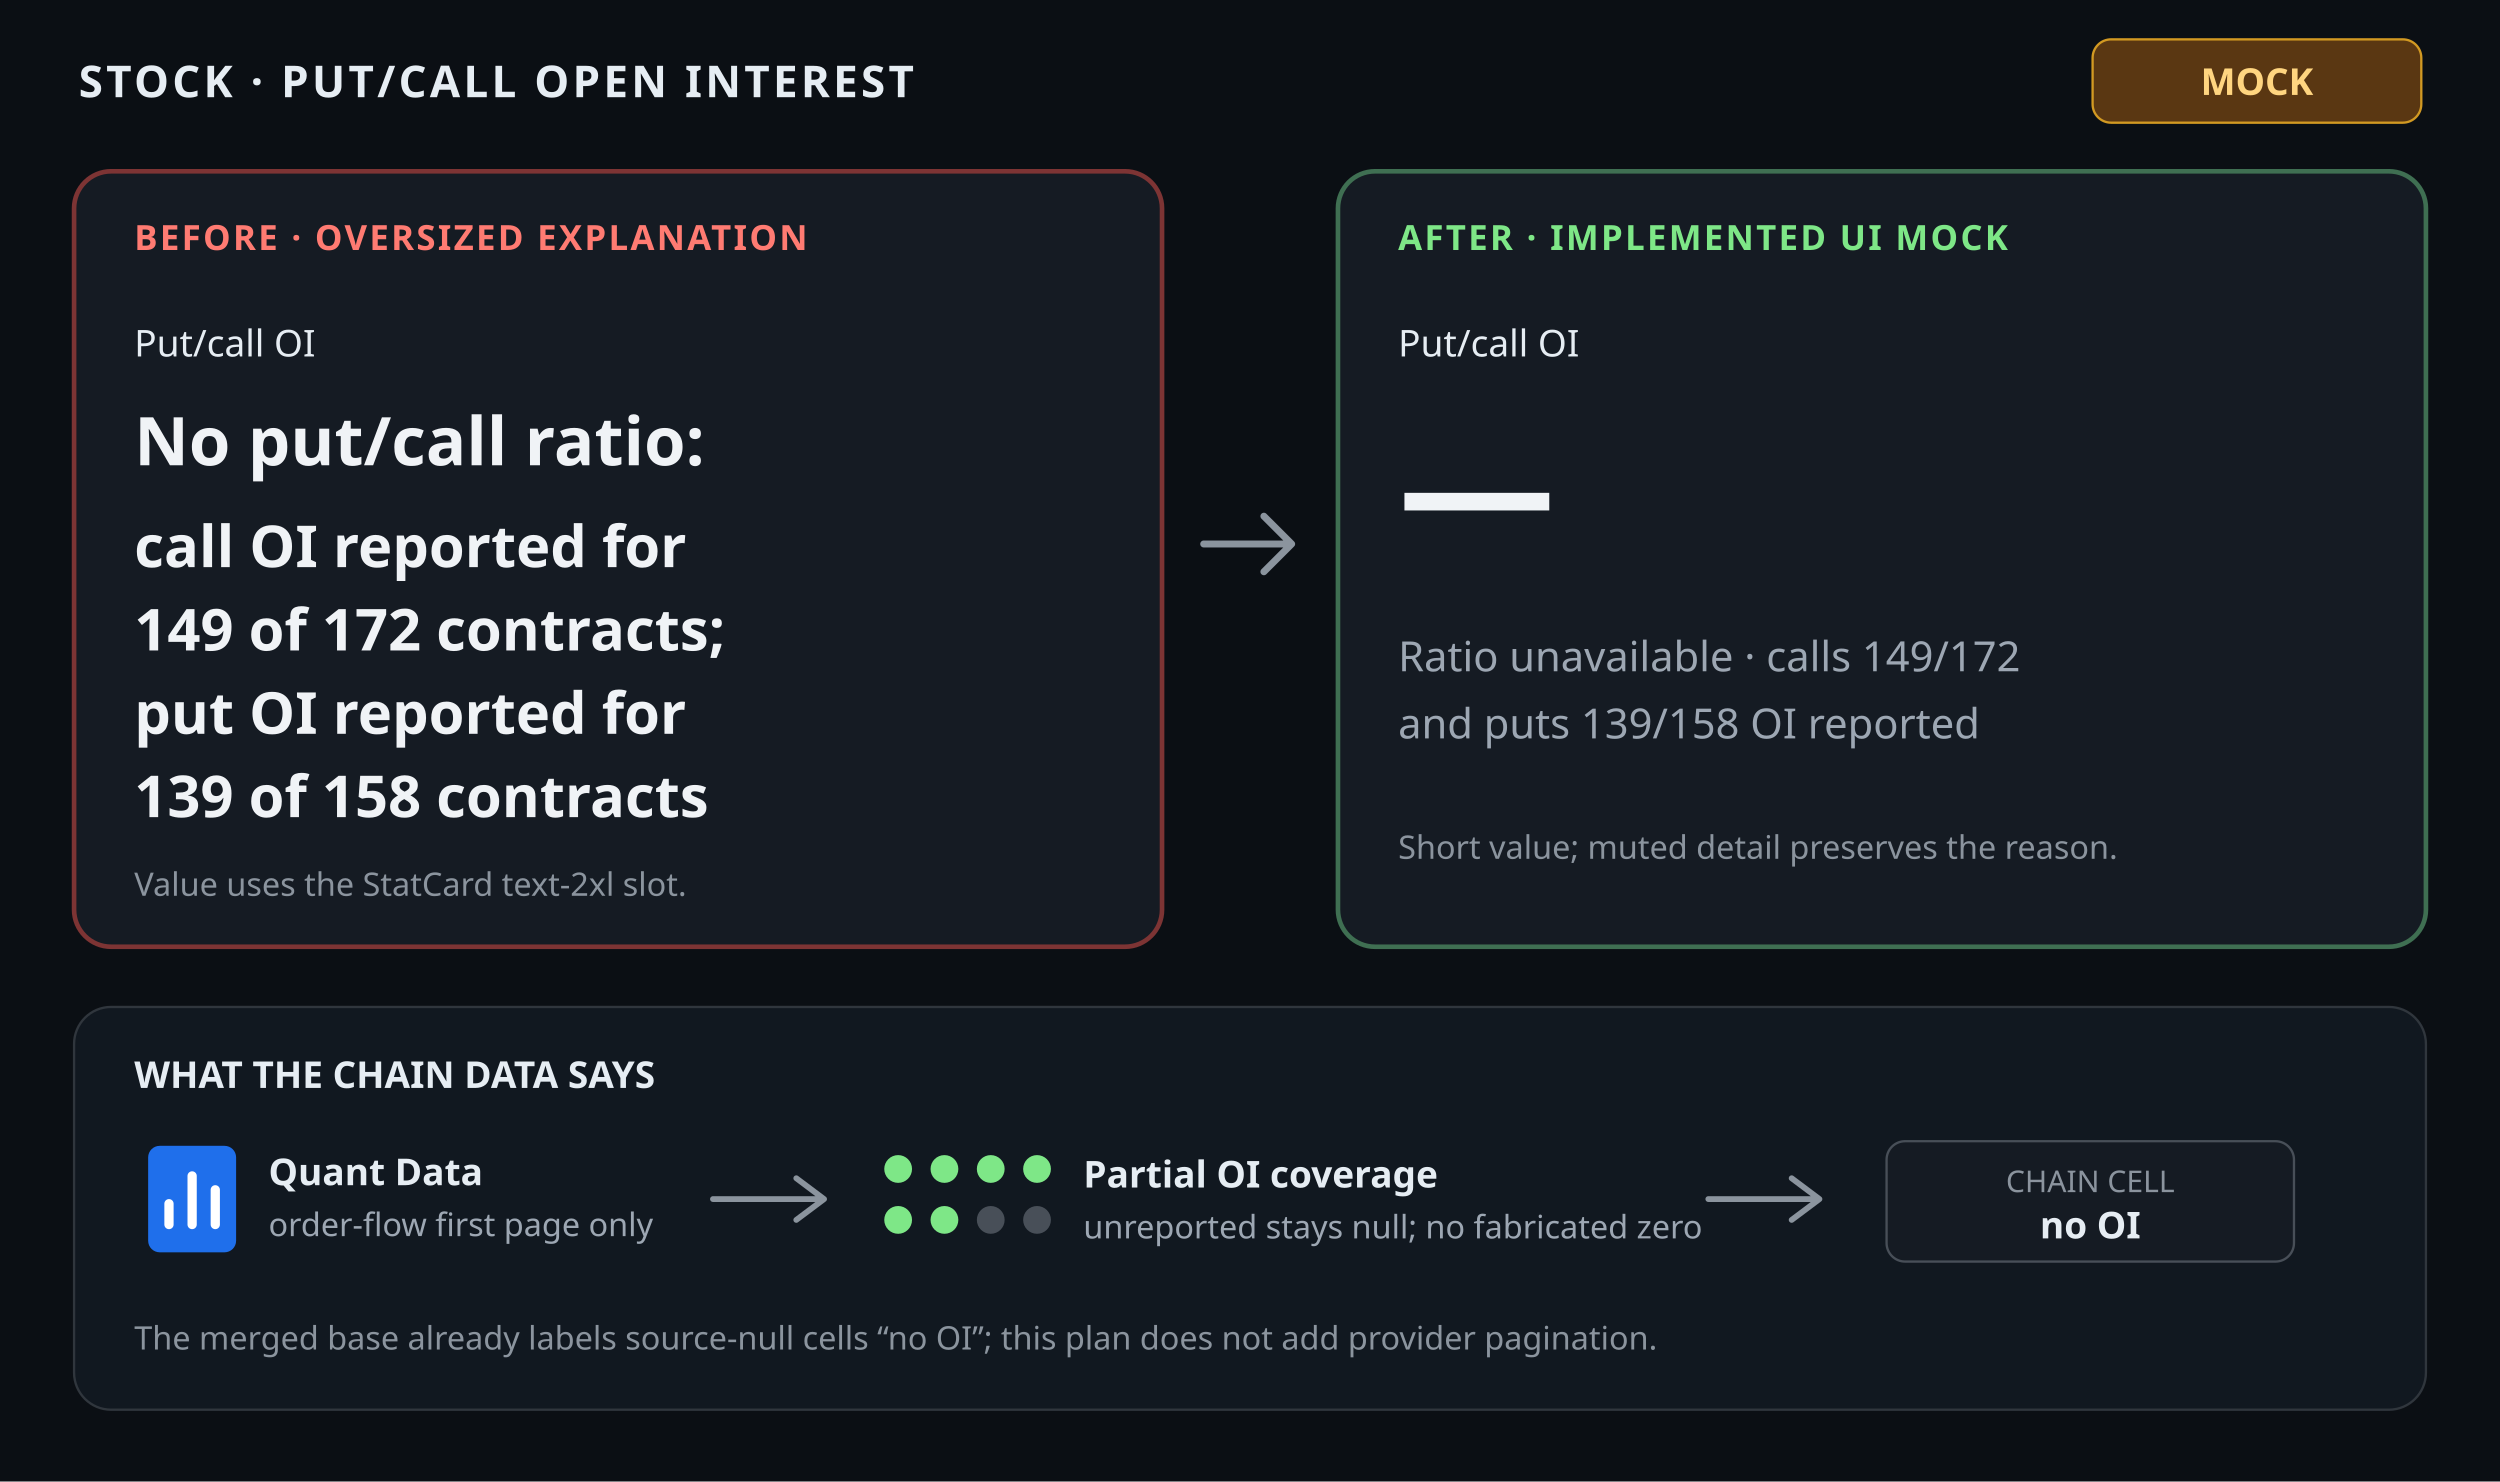
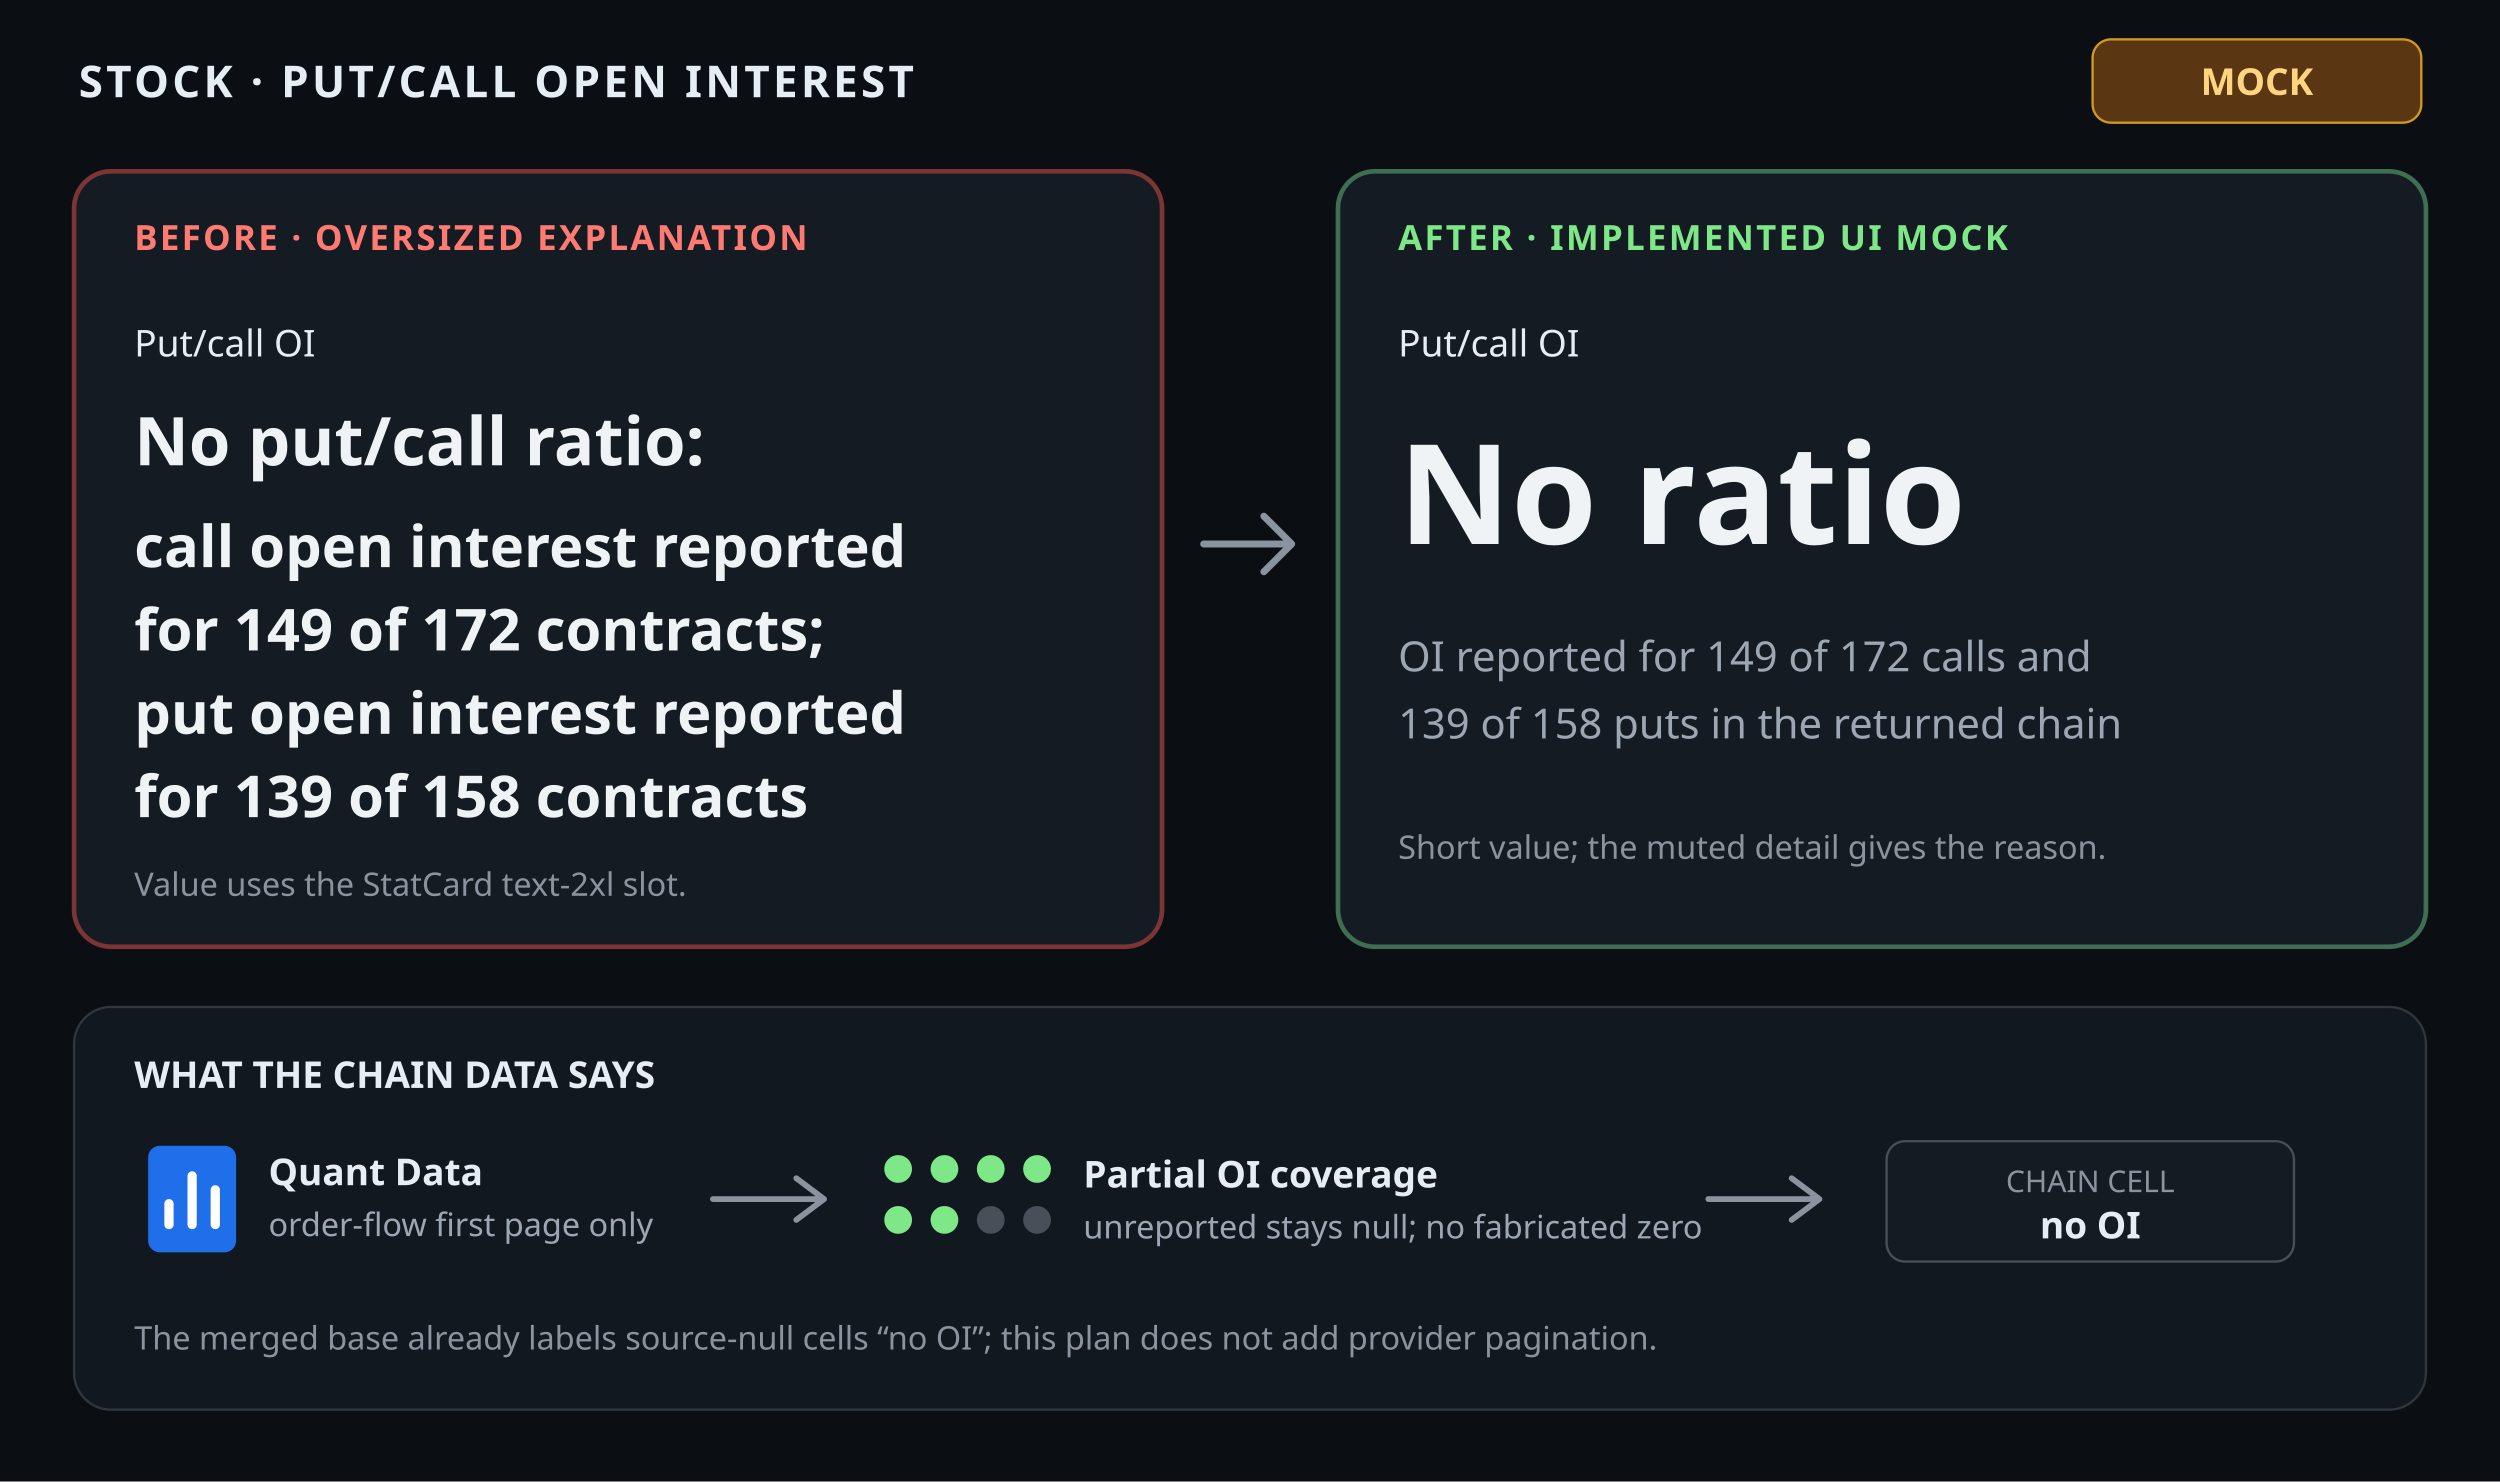
<svg xmlns="http://www.w3.org/2000/svg" width="1080" height="640" viewBox="0 0 1080 640" role="img" aria-labelledby="title desc">
  <rect width="1080" height="640" fill="#0b0f14" />
  <text x="34" y="42" fill="#e6edf3" font-family="sans-serif" font-size="19" font-weight="700" letter-spacing="1.4">
    STOCK · PUT/CALL OPEN INTEREST
  </text>
  <rect x="904" y="17" width="142" height="36" rx="8" fill="#5a3712" stroke="#d29922" />
  <text x="975" y="41" text-anchor="middle" fill="#ffd580" font-family="sans-serif" font-size="16" font-weight="700">
    MOCK
  </text>
  <rect x="32" y="74" width="470" height="335" rx="16" fill="#151b23" stroke="#7d3434" stroke-width="2" />
  <text x="58" y="108" fill="#ff7b72" font-family="sans-serif" font-size="15" font-weight="700" letter-spacing="1">
    BEFORE · OVERSIZED EXPLANATION
  </text>
  <text x="58" y="154" fill="#e6edf3" font-family="sans-serif" font-size="16">
    Put/call OI
  </text>
  <text x="58" y="201" fill="#f0f3f6" font-family="sans-serif" font-size="29" font-weight="700">
    No put/call ratio:
  </text>
  <text x="58" y="245" fill="#f0f3f6" font-family="sans-serif" font-size="25" font-weight="700">
-     call OI reported for
+     call open interest reported
  </text>
  <text x="58" y="281" fill="#f0f3f6" font-family="sans-serif" font-size="25" font-weight="700">
-     149 of 172 contracts;
+     for 149 of 172 contracts;
  </text>
  <text x="58" y="317" fill="#f0f3f6" font-family="sans-serif" font-size="25" font-weight="700">
-     put OI reported for
+     put open interest reported
  </text>
  <text x="58" y="353" fill="#f0f3f6" font-family="sans-serif" font-size="25" font-weight="700">
-     139 of 158 contracts
+     for 139 of 158 contracts
  </text>
  <text x="58" y="387" fill="#8b949e" font-family="sans-serif" font-size="14">
    Value uses the StatCard text-2xl slot.
  </text>
  <path d="M520 235h38l-12-12m12 12-12 12" fill="none" stroke="#8b949e" stroke-width="3" stroke-linecap="round" stroke-linejoin="round" />
  <rect x="578" y="74" width="470" height="335" rx="16" fill="#151b23" stroke="#3f6f52" stroke-width="2" />
  <text x="604" y="108" fill="#7ee787" font-family="sans-serif" font-size="15" font-weight="700" letter-spacing="1">
    AFTER · IMPLEMENTED UI MOCK
  </text>
  <text x="604" y="154" fill="#e6edf3" font-family="sans-serif" font-size="16">
    Put/call OI
  </text>
-   <text x="604" y="235" fill="#f0f3f6" font-family="sans-serif" font-size="68" font-weight="700">
-     —
+   <text x="604" y="235" fill="#f0f3f6" font-family="sans-serif" font-size="60" font-weight="700">
+     No ratio
  </text>
  <text x="604" y="290" fill="#9da7b3" font-family="sans-serif" font-size="18">
-     Ratio unavailable · calls 149/172
+     OI reported for 149 of 172 calls and
  </text>
  <text x="604" y="319" fill="#9da7b3" font-family="sans-serif" font-size="18">
-     and puts 139/158 OI reported
+     139 of 158 puts in the returned chain
  </text>
  <text x="604" y="371" fill="#8b949e" font-family="sans-serif" font-size="14">
-     Short value; muted detail preserves the reason.
+     Short value; the muted detail gives the reason.
  </text>
  <rect x="32" y="435" width="1016" height="174" rx="16" fill="#111820" stroke="#30363d" />
  <text x="58" y="470" fill="#e6edf3" font-family="sans-serif" font-size="16" font-weight="700">
    WHAT THE CHAIN DATA SAYS
  </text>
  <g transform="translate(64 495)">
    <rect x="0" y="0" width="38" height="46" rx="5" fill="#1f6feb" />
    <path d="M9 34V25m10 9V13m10 21V19" stroke="#ffffff" stroke-width="4" stroke-linecap="round" />
    <text x="52" y="17" fill="#e6edf3" font-family="sans-serif" font-size="16" font-weight="700">
      Quant Data
    </text>
    <text x="52" y="39" fill="#9da7b3" font-family="sans-serif" font-size="14">
      order-flow first page only
    </text>
  </g>
  <path d="M308 518h48l-12-9m12 9-12 9" fill="none" stroke="#8b949e" stroke-width="2.5" stroke-linecap="round" stroke-linejoin="round" />
  <g transform="translate(380 496)">
    <circle cx="8" cy="9" r="6" fill="#7ee787" />
    <circle cx="28" cy="9" r="6" fill="#7ee787" />
    <circle cx="48" cy="9" r="6" fill="#7ee787" />
    <circle cx="68" cy="9" r="6" fill="#7ee787" />
    <circle cx="8" cy="31" r="6" fill="#7ee787" />
    <circle cx="28" cy="31" r="6" fill="#7ee787" />
    <circle cx="48" cy="31" r="6" fill="#484f58" />
    <circle cx="68" cy="31" r="6" fill="#484f58" />
    <text x="88" y="17" fill="#e6edf3" font-family="sans-serif" font-size="16" font-weight="700">
      Partial OI coverage
    </text>
    <text x="88" y="39" fill="#9da7b3" font-family="sans-serif" font-size="14">
      unreported stays null; no fabricated zero
    </text>
  </g>
  <path d="M738 518h48l-12-9m12 9-12 9" fill="none" stroke="#8b949e" stroke-width="2.5" stroke-linecap="round" stroke-linejoin="round" />
  <g transform="translate(815 493)">
    <rect x="0" y="0" width="176" height="52" rx="8" fill="#151b23" stroke="#484f58" />
    <text x="88" y="22" text-anchor="middle" fill="#8b949e" font-family="sans-serif" font-size="13">
      CHAIN CELL
    </text>
    <text x="88" y="42" text-anchor="middle" fill="#e6edf3" font-family="sans-serif" font-size="16" font-weight="700">
      no OI
    </text>
  </g>
  <text x="58" y="583" fill="#8b949e" font-family="sans-serif" font-size="14">
    The merged base already labels source-null cells “no OI”; this plan does not
    add provider pagination.
  </text>
</svg>
